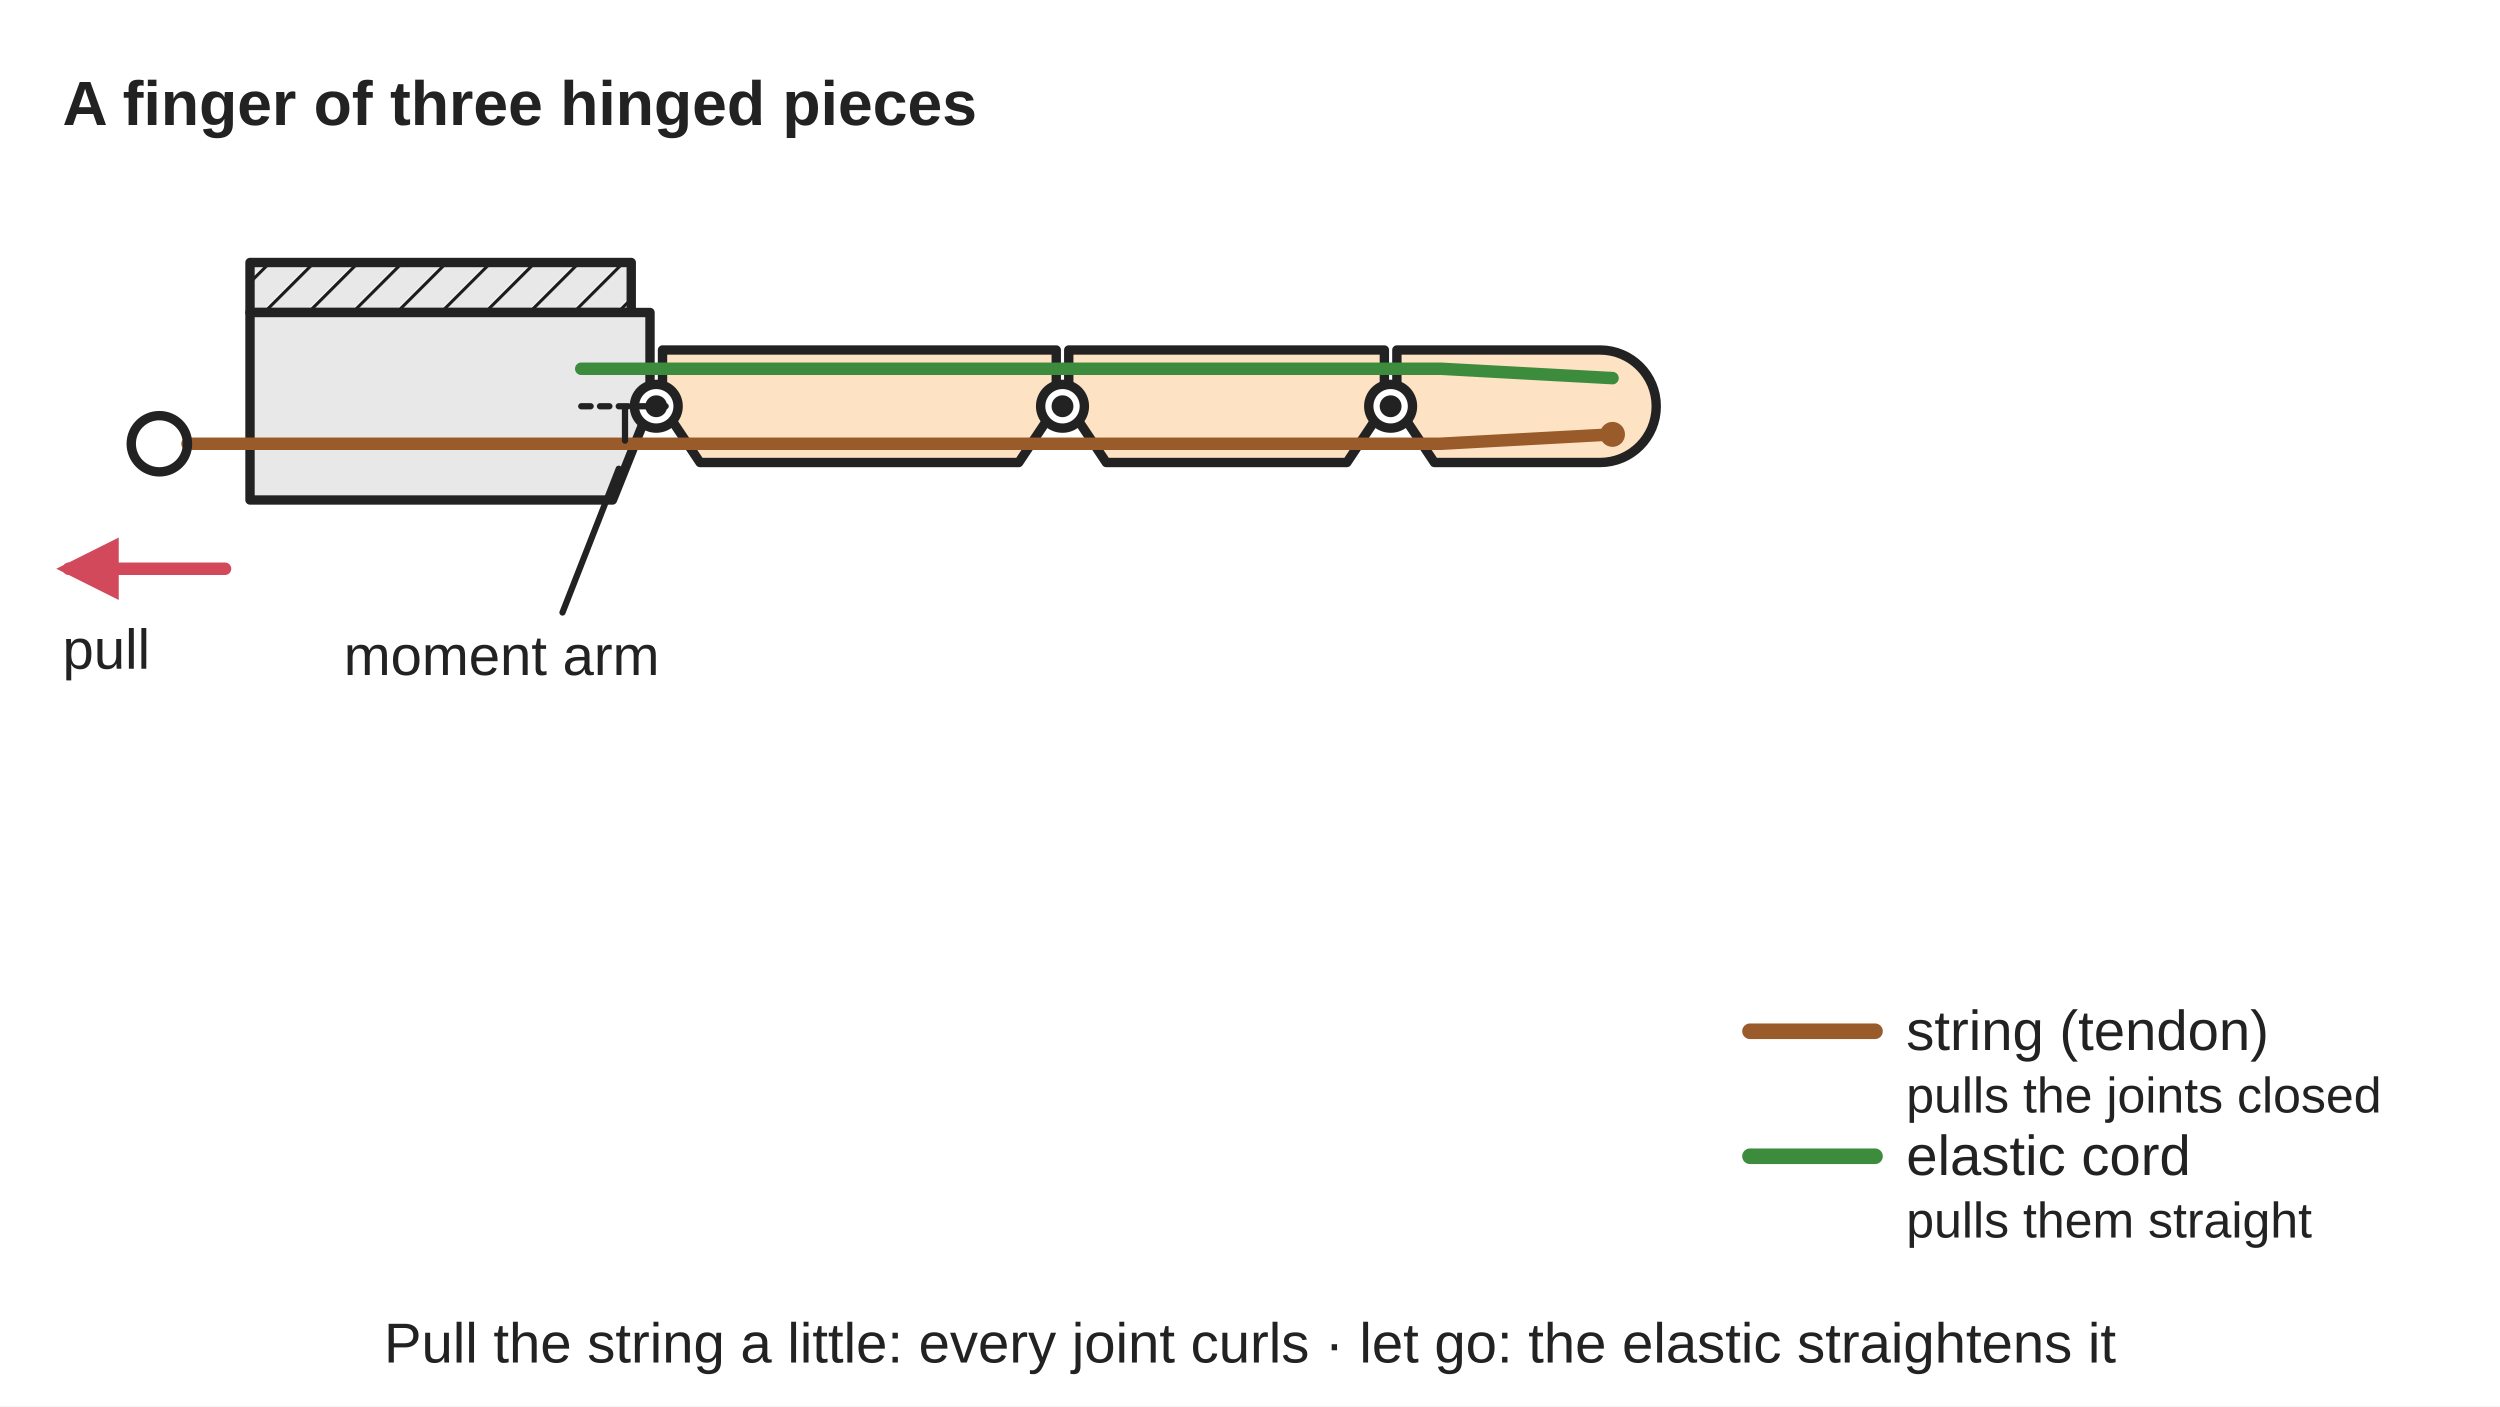
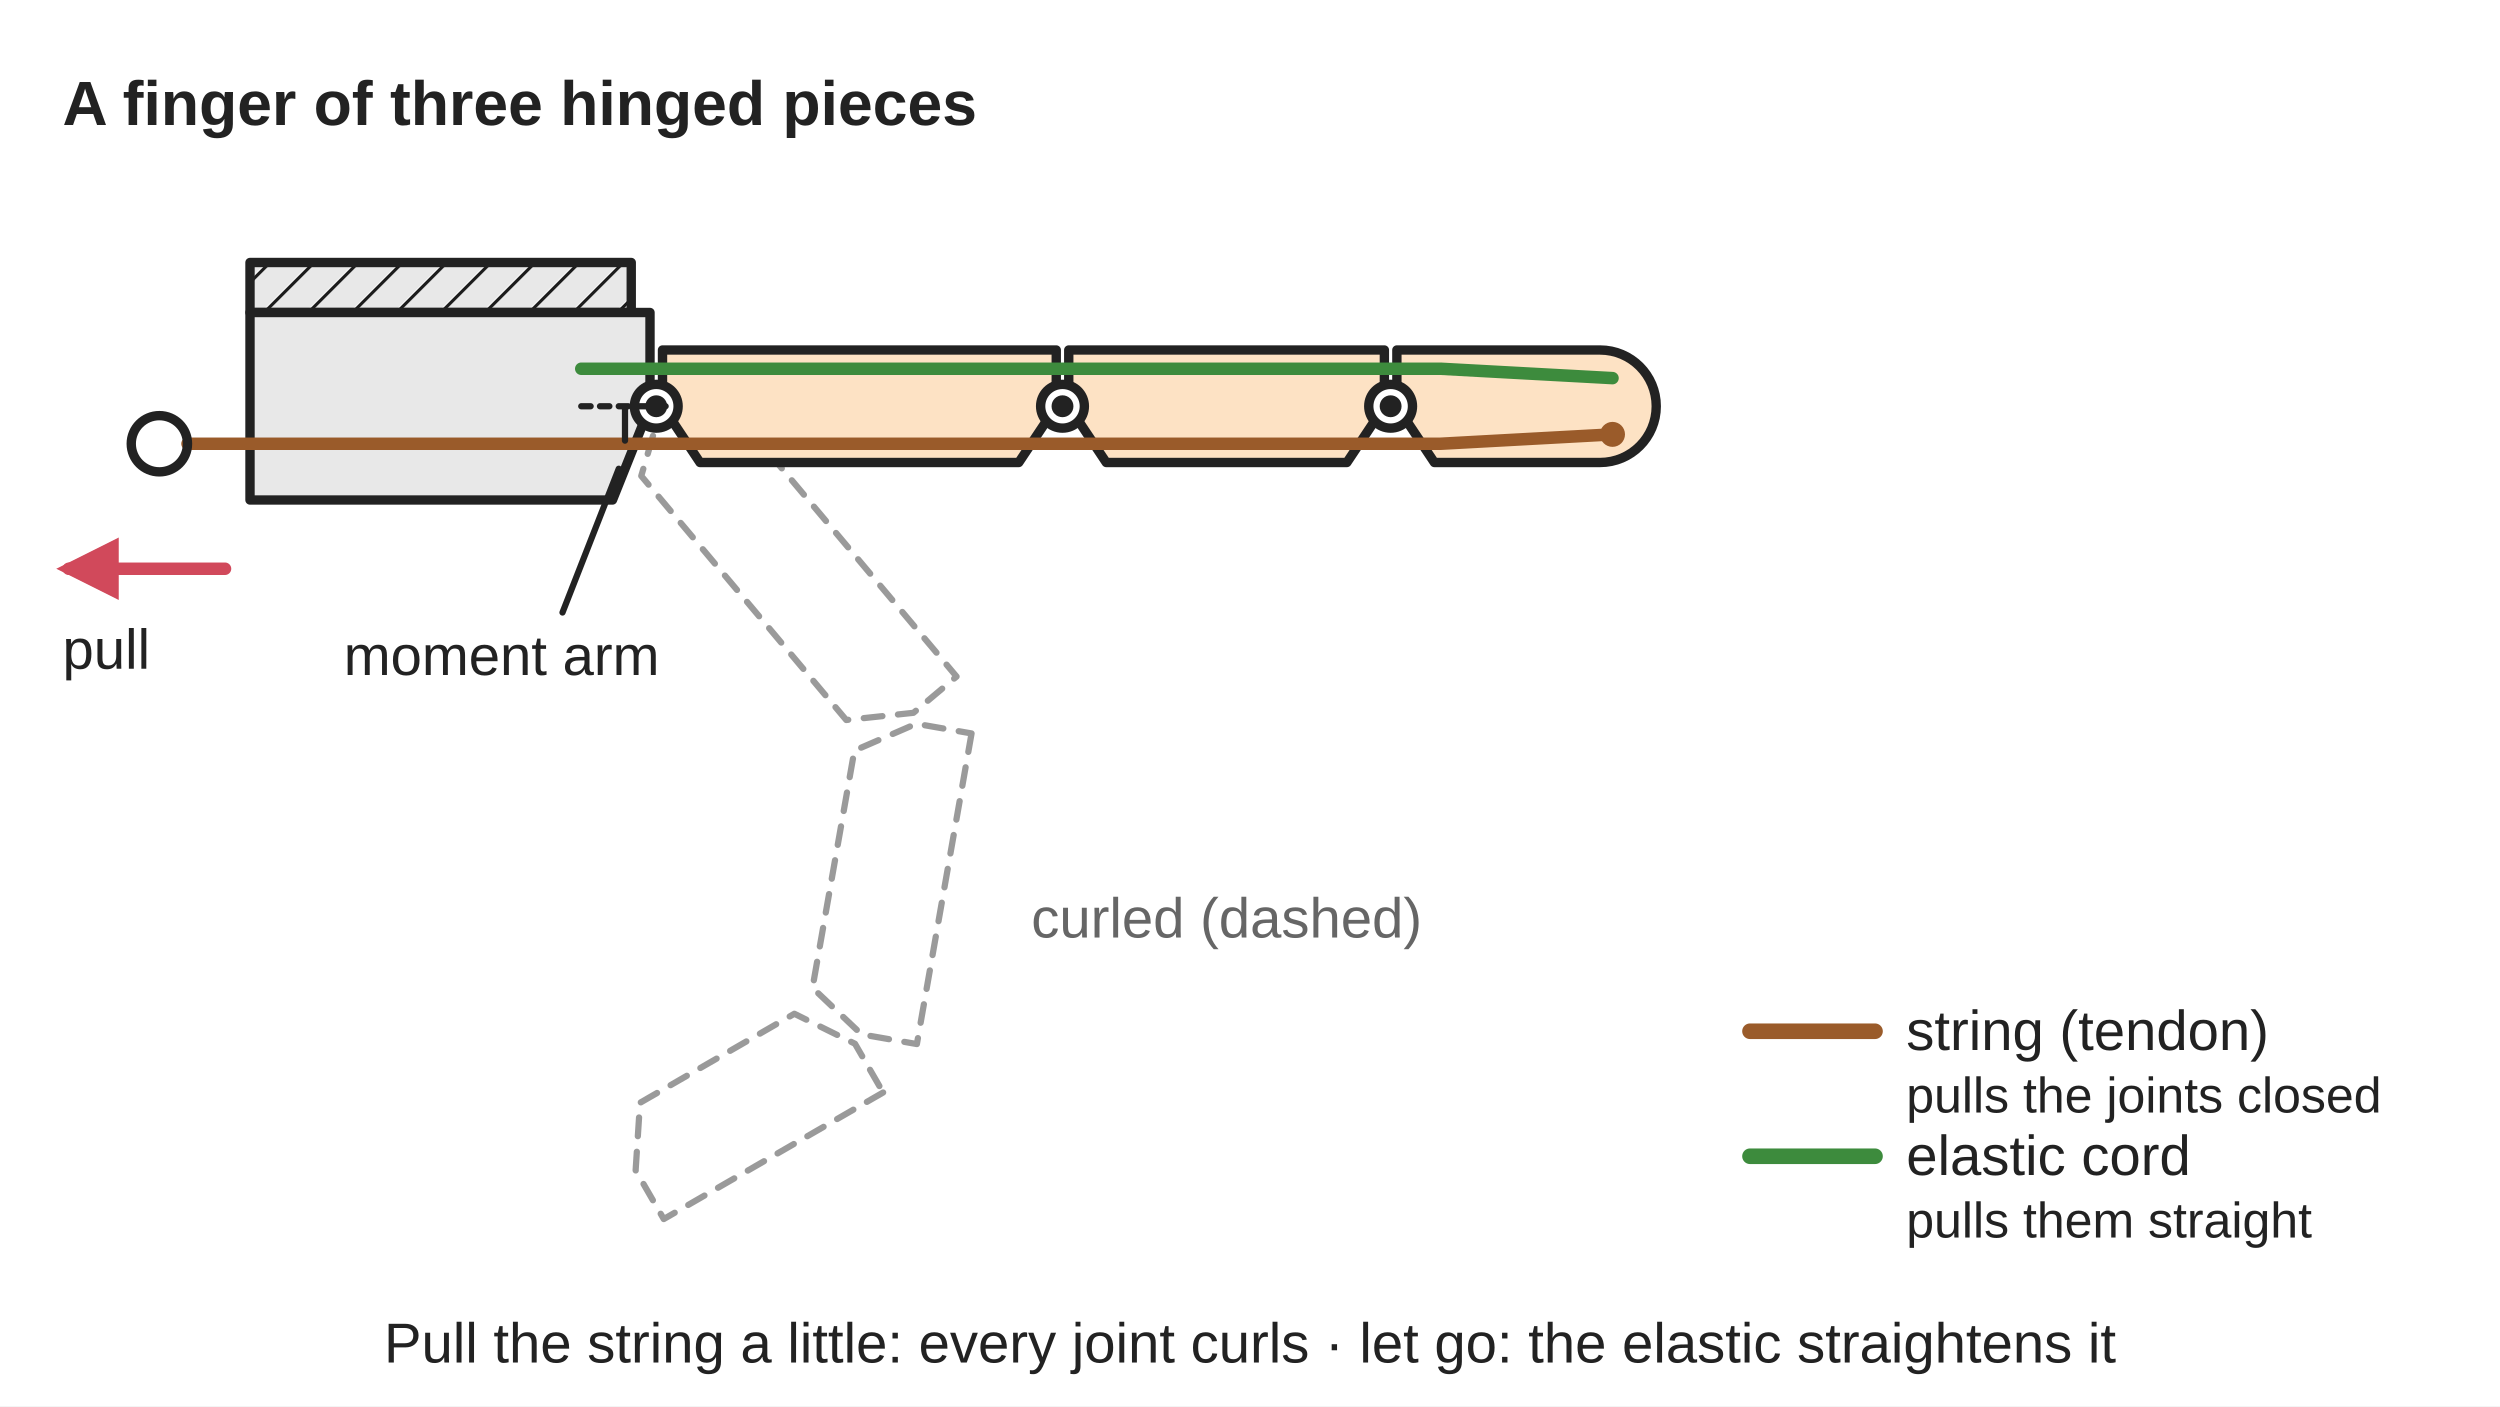
<svg xmlns="http://www.w3.org/2000/svg" viewBox="0 0 800 450" width="800" height="450" role="img">
  <rect width="800" height="450" fill="#ffffff" />
  <defs>
    <marker id="ah" viewBox="0 0 10 10" refX="8" refY="5" markerWidth="5" markerHeight="5" orient="auto-start-reverse">
      <path d="M0,0 L10,5 L0,10 z" fill="#d1495b" />
    </marker>
    <pattern id="hatch" width="10" height="10" patternUnits="userSpaceOnUse" patternTransform="rotate(45)">
      <rect width="10" height="10" fill="#e8e8e8" />
      <line x1="0" y1="0" x2="0" y2="10" stroke="#222" stroke-width="2" />
    </pattern>
  </defs>
  <g stroke="#222" stroke-width="3" stroke-linejoin="round" stroke-linecap="round">
    <rect x="80" y="84" width="122" height="16" fill="url(#hatch)" />
    <polygon points="80,100 208,100 208,130 196,160 80,160" fill="#e8e8e8" />
+     <g fill="none" stroke="#9a9a9a" stroke-width="2" stroke-dasharray="6 5">
+       <polygon points="225.1,120 306.1,216.5 292.3,228.1 270.8,230.4 205.2,152.3 211.3,131.5" />
+       <polygon points="310.9,234.7 293.4,334.1 275.7,331 260,316.1 273.4,240.2 293.2,231.6" />
+       <polygon points="282.6,349.6 212.4,390.1 203.4,374.5 204.8,352.9 254.2,324.4 273.6,334" />
+     </g>
    <g>
      <animateTransform attributeName="transform" type="rotate" values="0 210 130;0 210 130;0.7 210 130;2.8 210 130;5.9 210 130;9.9 210 130;14.6 210 130;19.7 210 130;25 210 130;30.3 210 130;35.4 210 130;40.1 210 130;44.1 210 130;47.2 210 130;49.3 210 130;50 210 130;50 210 130;49 210 130;46.3 210 130;42.2 210 130;37 210 130;31.2 210 130;25 210 130;18.8 210 130;13 210 130;7.8 210 130;3.7 210 130;1 210 130;0 210 130;0 210 130" keyTimes="0;0.1;0.125;0.15;0.175;0.2;0.225;0.25;0.275;0.3;0.325;0.35;0.375;0.4;0.425;0.45;0.6;0.625;0.65;0.675;0.7;0.725;0.75;0.775;0.8;0.825;0.85;0.875;0.9;1" dur="5s" repeatCount="indefinite" />
      <polygon points="212,112 338,112 338,130 326,148 224,148 212,130" fill="#fde2c4" />
      <g>
        <animateTransform attributeName="transform" type="rotate" values="0 340 130;0 340 130;0.7 340 130;2.8 340 130;5.9 340 130;9.9 340 130;14.6 340 130;19.7 340 130;25 340 130;30.3 340 130;35.4 340 130;40.1 340 130;44.1 340 130;47.2 340 130;49.3 340 130;50 340 130;50 340 130;49 340 130;46.3 340 130;42.2 340 130;37 340 130;31.2 340 130;25 340 130;18.8 340 130;13 340 130;7.8 340 130;3.7 340 130;1 340 130;0 340 130;0 340 130" keyTimes="0;0.1;0.125;0.15;0.175;0.2;0.225;0.25;0.275;0.3;0.325;0.35;0.375;0.4;0.425;0.45;0.6;0.625;0.65;0.675;0.7;0.725;0.75;0.775;0.8;0.825;0.85;0.875;0.9;1" dur="5s" repeatCount="indefinite" />
        <polygon points="342,112 443,112 443,130 431,148 354,148 342,130" fill="#fde2c4" />
        <g>
          <animateTransform attributeName="transform" type="rotate" values="0 445 130;0 445 130;0.7 445 130;2.8 445 130;5.9 445 130;9.9 445 130;14.6 445 130;19.7 445 130;25 445 130;30.3 445 130;35.4 445 130;40.1 445 130;44.1 445 130;47.2 445 130;49.3 445 130;50 445 130;50 445 130;49 445 130;46.3 445 130;42.2 445 130;37 445 130;31.2 445 130;25 445 130;18.8 445 130;13 445 130;7.8 445 130;3.7 445 130;1 445 130;0 445 130;0 445 130" keyTimes="0;0.1;0.125;0.15;0.175;0.2;0.225;0.25;0.275;0.3;0.325;0.35;0.375;0.4;0.425;0.45;0.6;0.625;0.65;0.675;0.7;0.725;0.75;0.775;0.8;0.825;0.85;0.875;0.9;1" dur="5s" repeatCount="indefinite" />
          <path d="M447,112 L512,112 A18,18 0 0 1 512,148 L459,148 L447,130 Z" fill="#fde2c4" />
        </g>
        <circle cx="445" cy="130" r="7" fill="#ffffff" />
        <circle cx="445" cy="130" r="2" fill="#222" />
      </g>
      <circle cx="340" cy="130" r="7" fill="#ffffff" />
      <circle cx="340" cy="130" r="2" fill="#222" />
    </g>
    <circle cx="210" cy="130" r="7" fill="#ffffff" />
    <circle cx="210" cy="130" r="2" fill="#222" />
    <polyline points="60,142 80,142 192,142 226,142 324,142 356,142 429,142 461,142 516,139" fill="none" stroke="#9a5b2a" stroke-width="4">
      <animate attributeName="points" values="60,142 80,142 192,142 226,142 324,142 356,142 429,142 461,142 516,139;60,142 80,142 192,142 226,142 324,142 356,142 429,142 461,142 516,139;59.5,142 80,142 192,142 225.8,142.2 323.8,143.4 355.7,144.1 428.7,145.9 460.5,146.9 515.6,146;58.2,142 80,142 192,142 225.4,142.8 323.3,147.5 354.6,149.8 427.3,156.8 458.5,160.6 513.3,165.6;56.2,142 80,142 192,142 224.7,143.6 322.2,153.7 352.5,158.4 424,173.3 453.7,181.2 507,195;53.4,142 80,142 192,142 223.7,144.6 320.2,161.4 349,169.1 417.7,193.9 444.8,206.3 494,231;50.1,142 80,142 192,142 222.5,145.6 317.3,170.3 343.9,181 407.7,216.6 430.8,233.6 472.6,269.5;46.3,142 80,142 192,142 221,146.7 313.3,179.7 337.2,193.2 393.6,239.5 411.5,260.3 442.4,305.9;42.1,142 80,142 192,142 219.4,147.6 308.2,189.1 328.9,204.9 375.8,260.8 387.9,283.9 405,336.3;37.8,142 80,142 192,142 217.8,148.4 302.3,197.9 319.6,215.5 355.4,279.1 361.4,302.9 363.5,358;33.5,142 80,142 192,142 216.1,149.1 295.9,205.9 309.9,224.4 333.8,293.4 334.4,316.5 321.9,370.2;29.4,142 80,142 192,142 214.5,149.5 289.5,212.6 300.4,231.5 312.8,303.5 308.9,324.9 283.8,374;25.8,142 80,142 192,142 213.1,149.8 283.5,217.9 291.9,236.8 294.2,309.8 287,329.2 252.2,371.9;23,142 80,142 192,142 212.1,149.9 278.6,221.8 285.1,240.4 279.4,313.2 270.1,330.6 228.8,367.1;21.1,142 80,142 192,142 211.3,150 275.3,224.2 280.6,242.6 269.7,314.7 259.3,330.7 214.3,362.6;20.4,142 80,142 192,142 211.1,150 274.1,225 279,243.3 266.3,315.1 255.5,330.6 209.3,360.7;20.4,142 80,142 192,142 211.1,150 274.1,225 279,243.3 266.3,315.1 255.5,330.6 209.3,360.7;21.3,142 80,142 192,142 211.4,149.9 275.7,223.9 281.1,242.3 270.9,314.6 260.6,330.7 216.1,363.2;23.8,142 80,142 192,142 212.4,149.9 280.1,220.7 287.1,239.4 283.8,312.3 275.1,330.4 235.7,368.8;27.5,142 80,142 192,142 213.8,149.6 286.4,215.4 295.9,234.4 303.1,307.1 297.4,327.5 267.1,373.5;32.1,142 80,142 192,142 215.5,149.2 293.8,208.2 306.6,227 326.7,297.2 325.6,319.9 308.6,372.3;37,142 80,142 192,142 217.5,148.6 301.3,199.3 318,217.1 351.8,281.8 356.9,305.6 356.5,360.7;42.1,142 80,142 192,142 219.4,147.6 308.2,189.1 328.9,204.9 375.8,260.8 387.9,283.9 405,336.3;46.9,142 80,142 192,142 221.3,146.5 314,178.1 338.4,191.2 396.2,235.7 415.1,256 448,300.1;51.2,142 80,142 192,142 222.9,145.3 318.4,167.3 345.8,176.9 411.5,208.9 436,224.5 480.7,256.6;54.9,142 80,142 192,142 224.2,144.1 321.3,157.4 351,163.5 421.3,183.2 449.8,193.3 501.5,212.4;57.6,142 80,142 192,142 225.2,143 323,149.3 354,152.4 426.4,161.8 457.2,166.8 511.8,174.4;59.4,142 80,142 192,142 225.8,142.3 323.8,144 355.6,144.8 428.5,147.3 460.3,148.6 515.4,148.5;60,142 80,142 192,142 226,142 324,142 356,142 429,142 461,142 516,139;60,142 80,142 192,142 226,142 324,142 356,142 429,142 461,142 516,139" keyTimes="0;0.1;0.125;0.15;0.175;0.2;0.225;0.25;0.275;0.3;0.325;0.35;0.375;0.4;0.425;0.45;0.6;0.625;0.65;0.675;0.7;0.725;0.75;0.775;0.8;0.825;0.85;0.875;0.9;1" dur="5s" repeatCount="indefinite" />
    </polyline>
    <polyline points="186,118 226,118 324,118 356,118 429,118 461,118 516,121" fill="none" stroke="#3d8b3d" stroke-width="4">
      <animate attributeName="points" values="186,118 226,118 324,118 356,118 429,118 461,118 516,121;186,118 226,118 324,118 356,118 429,118 461,118 516,121;186,118 226.2,118.2 324.1,119.5 356.3,120.1 429.3,121.9 461.4,122.9 516.2,128;186,118 226.6,118.8 324.4,123.5 356.9,125.9 429.6,132.9 461.9,136.9 515.9,147.8;186,118 227.1,119.7 324.6,129.8 357.4,134.9 428.9,149.8 461,158.3 512.5,177.9;186,118 227.8,120.9 324.4,137.8 357.2,146.5 425.9,171.3 456.7,185.5 503,215.4;186,118 228.5,122.4 323.4,147.1 355.6,160 419.4,195.6 447.4,216.3 485,256.4;186,118 229.1,124.1 321.4,157.1 352.4,174.6 408.8,220.9 432.1,247.9 457.8,296.6;186,118 229.6,125.9 318.4,167.3 347.3,189.5 394.2,245.4 411,277.7 422.4,331.6;186,118 229.9,127.7 314.5,177.2 340.5,203.7 376.3,267.3 385.4,303.3 381.5,358.3;186,118 230,129.5 309.9,186.3 332.5,216.5 356.5,285.5 357.4,323.3 339.1,375.2;186,118 230,131.1 304.9,194.2 324,227.4 336.5,299.4 329.7,337 299.4,383;186,118 229.8,132.5 300.2,200.7 315.9,236.1 318.2,309 304.8,345.3 265.6,384;186,118 229.7,133.6 296.2,205.5 309,242.3 303.3,315.1 285,349.4 240,381.2;186,118 229.5,134.3 293.5,208.6 304.3,246.1 293.5,318.3 272.1,351 223.9,377.8;186,118 229.5,134.5 292.5,209.6 302.6,247.4 289.9,319.3 267.5,351.4 218.3,376.3;186,118 229.5,134.5 292.5,209.6 302.6,247.4 289.9,319.3 267.5,351.4 218.3,376.3;186,118 229.6,134.2 293.8,208.2 304.9,245.7 294.7,317.9 273.7,350.9 225.9,378.3;186,118 229.7,133.3 297.4,204.1 311.1,240.5 307.8,313.4 290.9,348.4 247.5,382.3;186,118 229.9,131.9 302.5,197.7 319.8,232 327,304.7 316.7,341.8 281.5,384.2;186,118 230,130.1 308.2,189.1 329.7,220.4 349.7,290.6 348,328.5 325.4,378.7;186,118 229.9,128 313.7,178.8 339.3,205.9 373.1,270.6 380.9,307.1 374.4,361.8;186,118 229.6,125.9 318.4,167.3 347.3,189.5 394.2,245.4 411,277.7 422.4,331.6;186,118 229,123.8 321.8,155.4 353.1,172.2 410.9,216.7 435.1,242.7 463,290.2;186,118 228.3,121.9 323.8,143.9 356.3,155.4 422,187.3 451.1,205.8 492,242.6;186,118 227.5,120.3 324.6,133.6 357.4,140.4 427.7,160.1 459.4,171.3 508.6,195.9;186,118 226.7,119.1 324.5,125.4 357.1,128.6 429.5,138 461.9,143.2 515.3,156.8;186,118 226.2,118.3 324.2,120 356.4,120.8 429.3,123.3 461.5,124.7 516.3,130.5;186,118 226,118 324,118 356,118 429,118 461,118 516,121;186,118 226,118 324,118 356,118 429,118 461,118 516,121" keyTimes="0;0.1;0.125;0.15;0.175;0.2;0.225;0.25;0.275;0.3;0.325;0.35;0.375;0.4;0.425;0.45;0.6;0.625;0.65;0.675;0.7;0.725;0.75;0.775;0.8;0.825;0.85;0.875;0.9;1" dur="5s" repeatCount="indefinite" />
    </polyline>
    <circle cx="516" cy="139" r="4" fill="#9a5b2a" stroke="none">
      <animate attributeName="cx" values="516;516;515.6;513.3;507;494;472.6;442.4;405;363.5;321.9;283.8;252.2;228.8;214.3;209.3;209.3;216.1;235.7;267.1;308.6;356.5;405;448;480.7;501.5;511.8;515.4;516;516" keyTimes="0;0.1;0.125;0.15;0.175;0.2;0.225;0.25;0.275;0.3;0.325;0.35;0.375;0.4;0.425;0.45;0.6;0.625;0.65;0.675;0.7;0.725;0.75;0.775;0.8;0.825;0.85;0.875;0.9;1" dur="5s" repeatCount="indefinite" />
      <animate attributeName="cy" values="139;139;146;165.6;195;231;269.5;305.9;336.3;358;370.2;374;371.9;367.1;362.6;360.7;360.7;363.2;368.8;373.5;372.3;360.7;336.3;300.1;256.6;212.4;174.4;148.5;139;139" keyTimes="0;0.1;0.125;0.15;0.175;0.2;0.225;0.25;0.275;0.3;0.325;0.35;0.375;0.4;0.425;0.45;0.6;0.625;0.65;0.675;0.7;0.725;0.75;0.775;0.8;0.825;0.85;0.875;0.9;1" dur="5s" repeatCount="indefinite" />
    </circle>
    <circle cx="51" cy="142" r="9" fill="none" stroke-width="3">
      <animate attributeName="cx" values="51;51;50.5;49.2;47.2;44.4;41.1;37.3;33.1;28.8;24.5;20.4;16.8;14;12.1;11.4;11.4;12.3;14.8;18.5;23.1;28;33.1;37.9;42.2;45.9;48.6;50.4;51;51" keyTimes="0;0.1;0.125;0.15;0.175;0.2;0.225;0.25;0.275;0.3;0.325;0.35;0.375;0.4;0.425;0.45;0.6;0.625;0.65;0.675;0.7;0.725;0.75;0.775;0.8;0.825;0.85;0.875;0.9;1" dur="5s" repeatCount="indefinite" />
    </circle>
    <line x1="72" y1="182" x2="22" y2="182" stroke="#d1495b" stroke-width="4" marker-end="url(#ah)">
      <animate attributeName="opacity" values="0.3;0.3;0.5;0.8;1;1;0.9;0.6;0.4;0.3;0.3" keyTimes="0;0.083;0.1;0.117;0.133;0.417;0.433;0.45;0.467;0.483;1" dur="5s" repeatCount="indefinite" />
    </line>
    <g stroke-width="2">
      <line x1="186" y1="130" x2="214" y2="130" stroke-dasharray="3 3" />
      <line x1="200" y1="131" x2="200" y2="141" />
      <line x1="180" y1="196" x2="198" y2="150" />
    </g>
    <line x1="560" y1="330" x2="600" y2="330" stroke="#9a5b2a" stroke-width="5" />
    <line x1="560" y1="370" x2="600" y2="370" stroke="#3d8b3d" stroke-width="5" />
  </g>
  <g font-family="Arial, Helvetica, sans-serif" fill="#222" font-size="18">
    <text x="20" y="214">pull</text>
    <text x="110" y="216">moment arm</text>
    <text x="610" y="336">string (tendon)</text>
    <text x="610" y="376">elastic cord</text>
    <text x="610" y="356" font-size="16">pulls the joints closed</text>
    <text x="610" y="396" font-size="16">pulls them straight</text>
    <text x="20" y="40" font-size="20" font-weight="bold">A finger of three hinged pieces</text>
+     <text x="330" y="300" fill="#666">curled (dashed)</text>
    <text x="400" y="436" text-anchor="middle">Pull the string a little: every joint curls · let go: the elastic straightens it</text>
  </g>
</svg>
